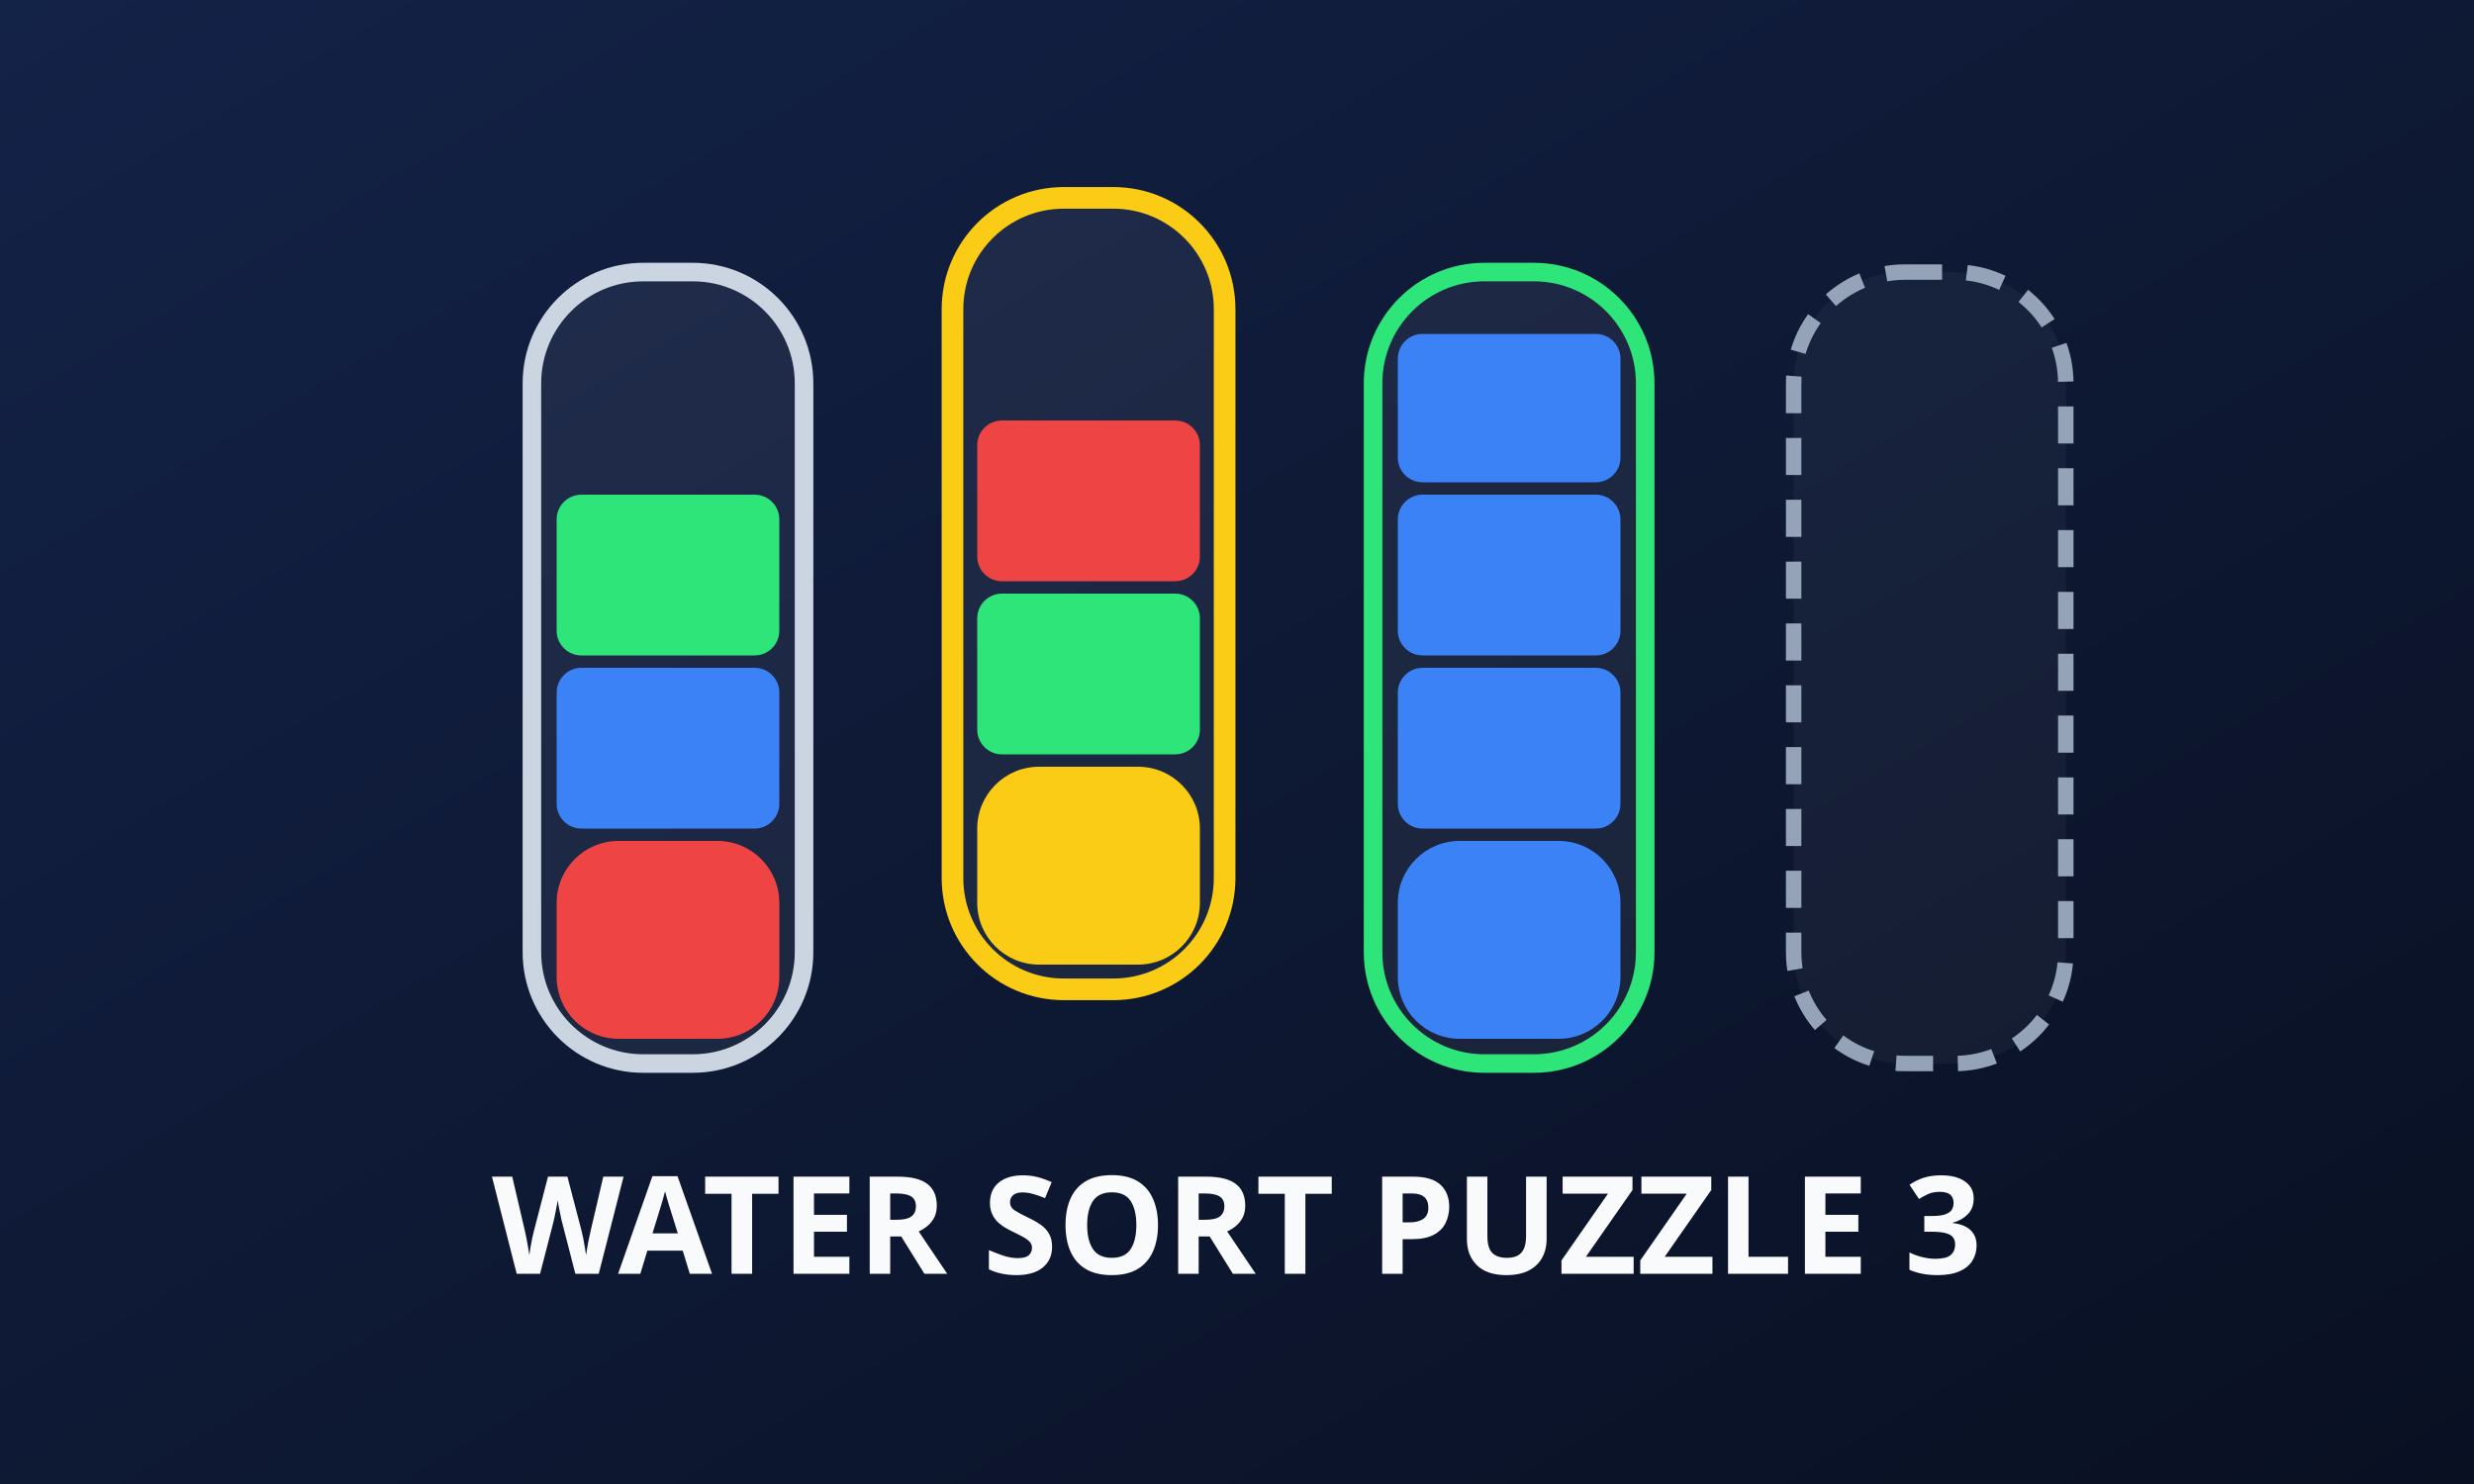
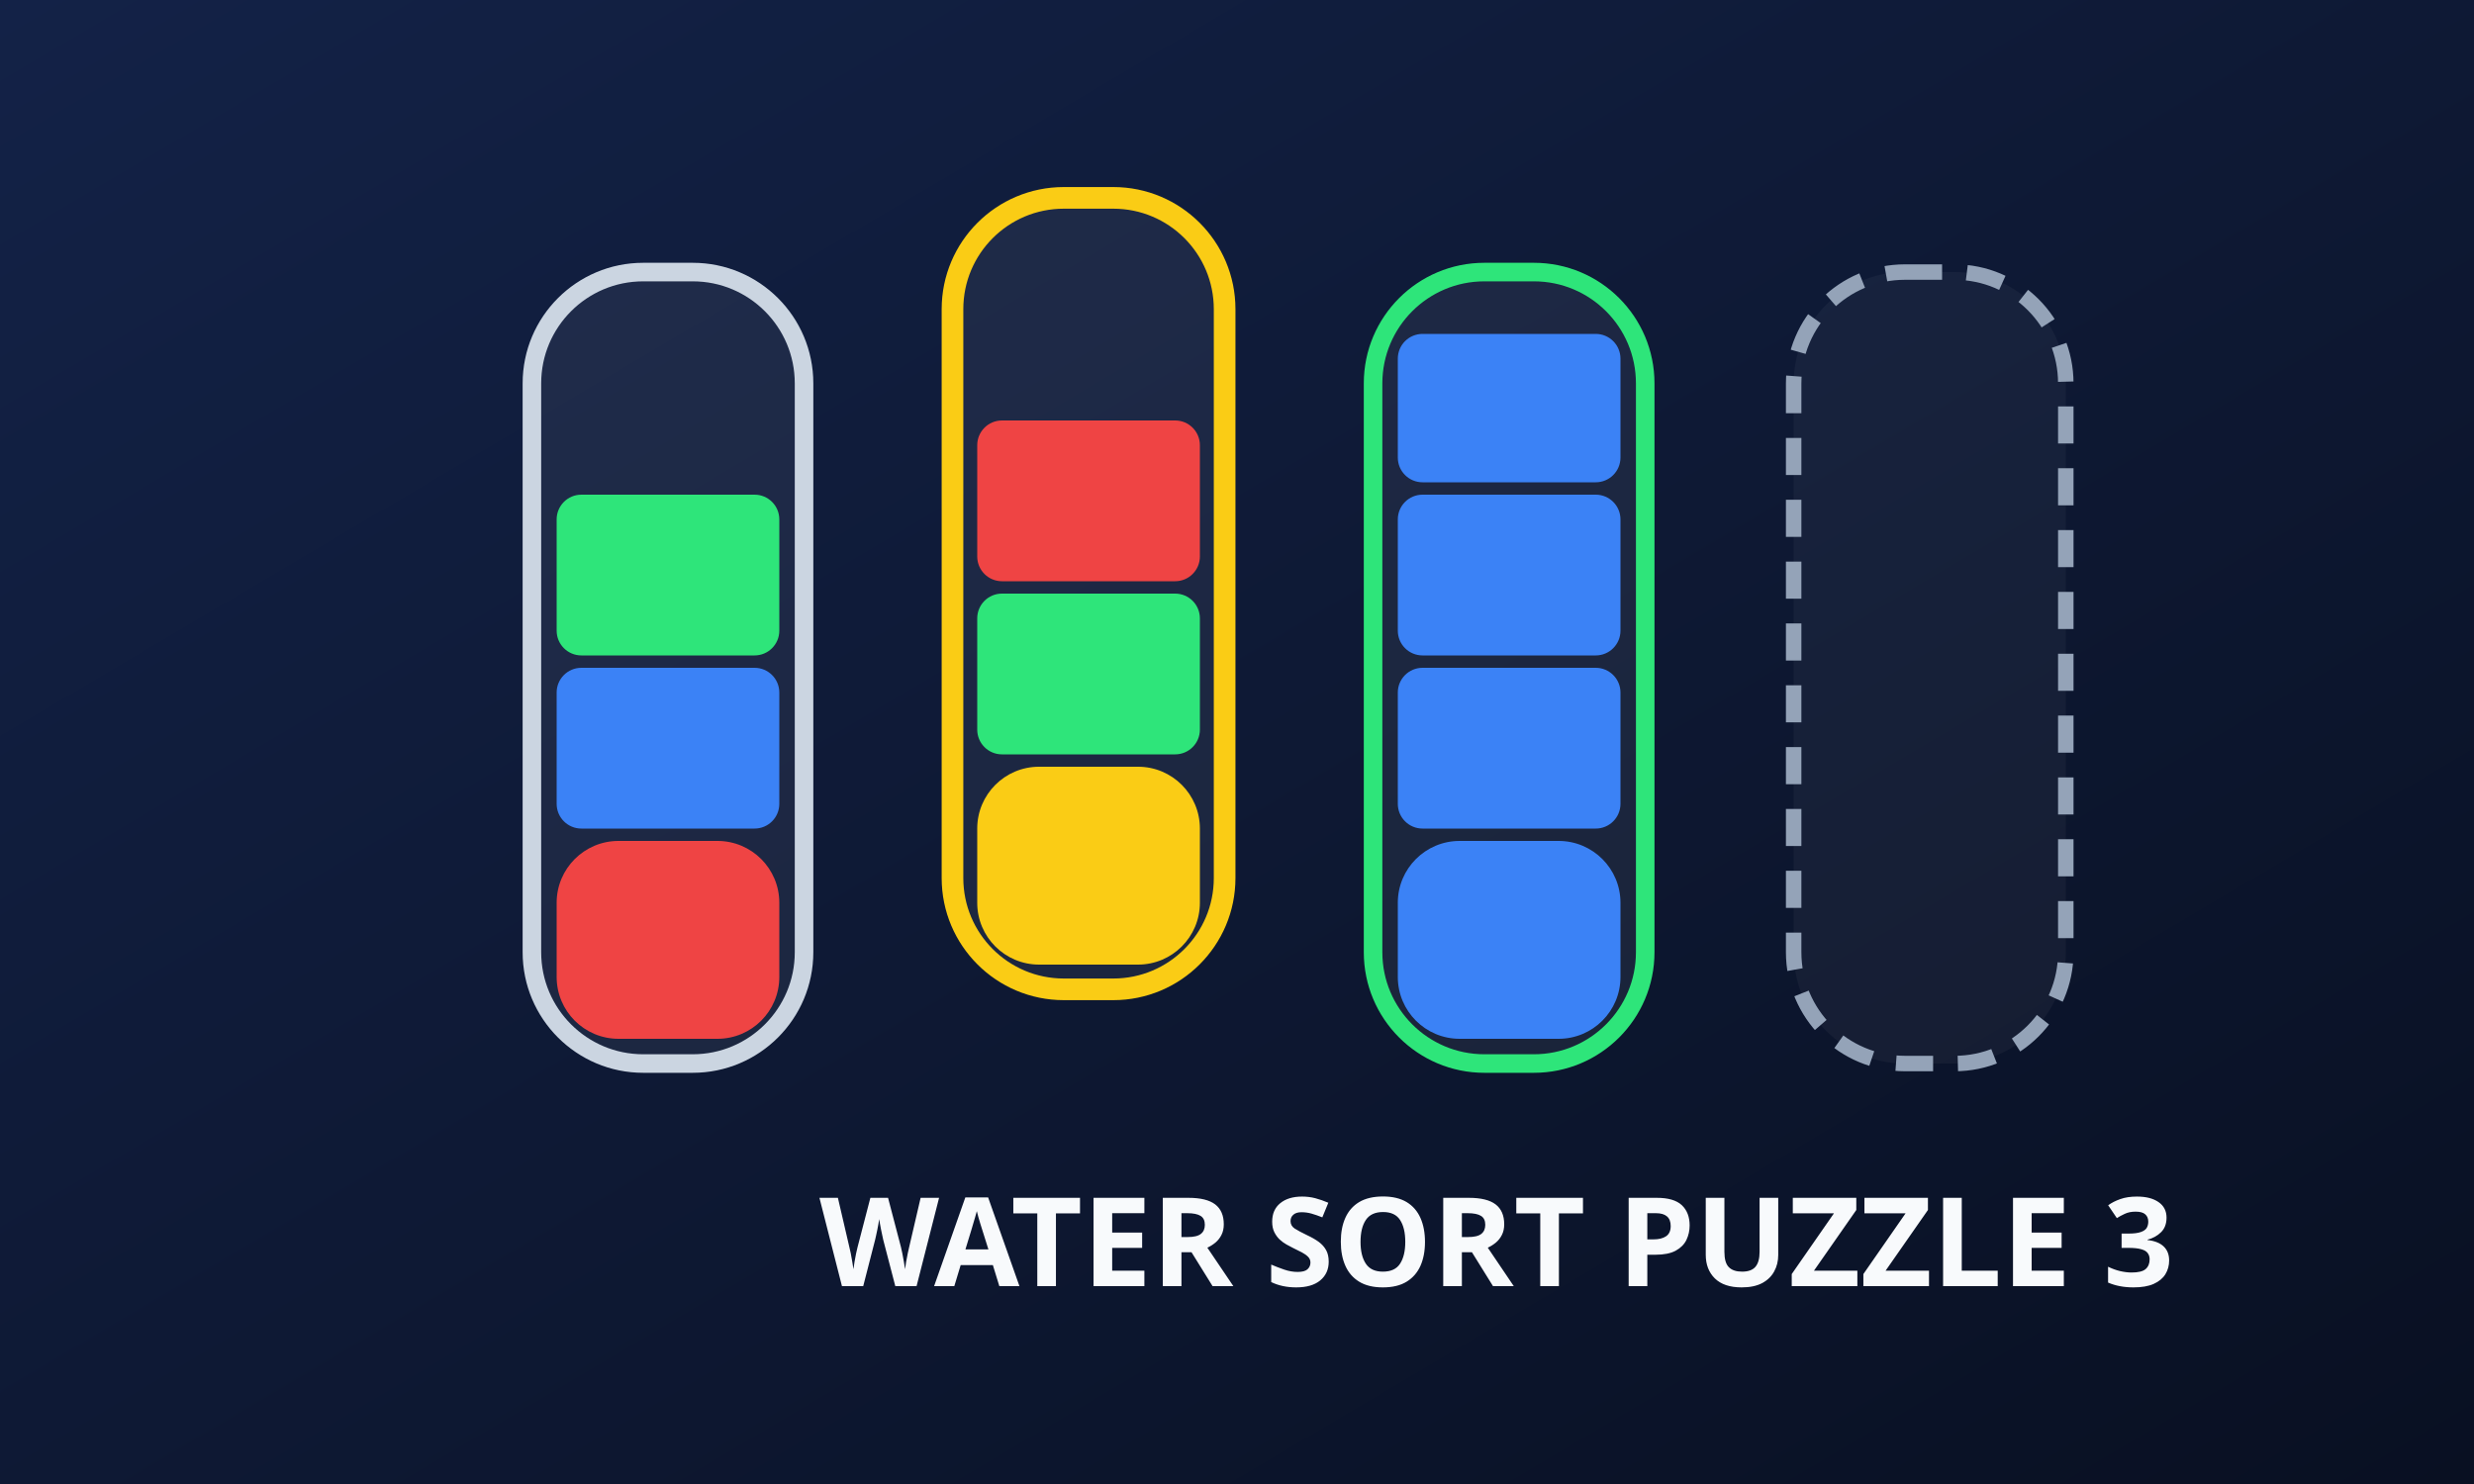
<svg xmlns="http://www.w3.org/2000/svg" viewBox="0 0 400 240">
  <defs>
    <linearGradient id="bg" x1="0" y1="0" x2="1" y2="1">
      <stop offset="0%" stop-color="#132247" />
      <stop offset="100%" stop-color="#091022" />
    </linearGradient>
  </defs>
  <rect width="400" height="240" fill="url(#bg)" />
  <g transform="translate(86,44)">
    <rect x="0" y="0" width="44" height="128" rx="18" fill="rgba(255,255,255,0.06)" stroke="#cbd5e1" stroke-width="3" />
    <rect x="4" y="92" width="36" height="32" rx="10" fill="#ef4444" />
    <rect x="4" y="64" width="36" height="26" rx="4" fill="#3b82f6" />
    <rect x="4" y="36" width="36" height="26" rx="4" fill="#2ee57a" />
  </g>
  <g transform="translate(154,32)">
    <rect x="0" y="0" width="44" height="128" rx="18" fill="rgba(255,255,255,0.06)" stroke="#facc15" stroke-width="3.5" />
    <rect x="4" y="92" width="36" height="32" rx="10" fill="#facc15" />
    <rect x="4" y="64" width="36" height="26" rx="4" fill="#2ee57a" />
    <rect x="4" y="36" width="36" height="26" rx="4" fill="#ef4444" />
  </g>
  <g transform="translate(222,44)">
    <rect x="0" y="0" width="44" height="128" rx="18" fill="rgba(255,255,255,0.06)" stroke="#2ee57a" stroke-width="3" />
    <rect x="4" y="92" width="36" height="32" rx="10" fill="#3b82f6" />
    <rect x="4" y="64" width="36" height="26" rx="4" fill="#3b82f6" />
    <rect x="4" y="36" width="36" height="26" rx="4" fill="#3b82f6" />
    <rect x="4" y="10" width="36" height="24" rx="4" fill="#3b82f6" />
  </g>
  <g transform="translate(290,44)">
    <rect x="0" y="0" width="44" height="128" rx="18" fill="rgba(255,255,255,0.04)" stroke="#94a3b8" stroke-width="2.5" stroke-dasharray="6 4" />
  </g>
-   <text x="200" y="206" text-anchor="middle" fill="#f8fafc" font-family="system-ui,sans-serif" font-weight="800" font-size="22">WATER SORT PUZZLE 3</text>
+   <text x="242" y="208" text-anchor="middle" fill="#f8fafc" font-family="system-ui,sans-serif" font-weight="800" font-size="20">WATER SORT PUZZLE 3</text>
</svg>
